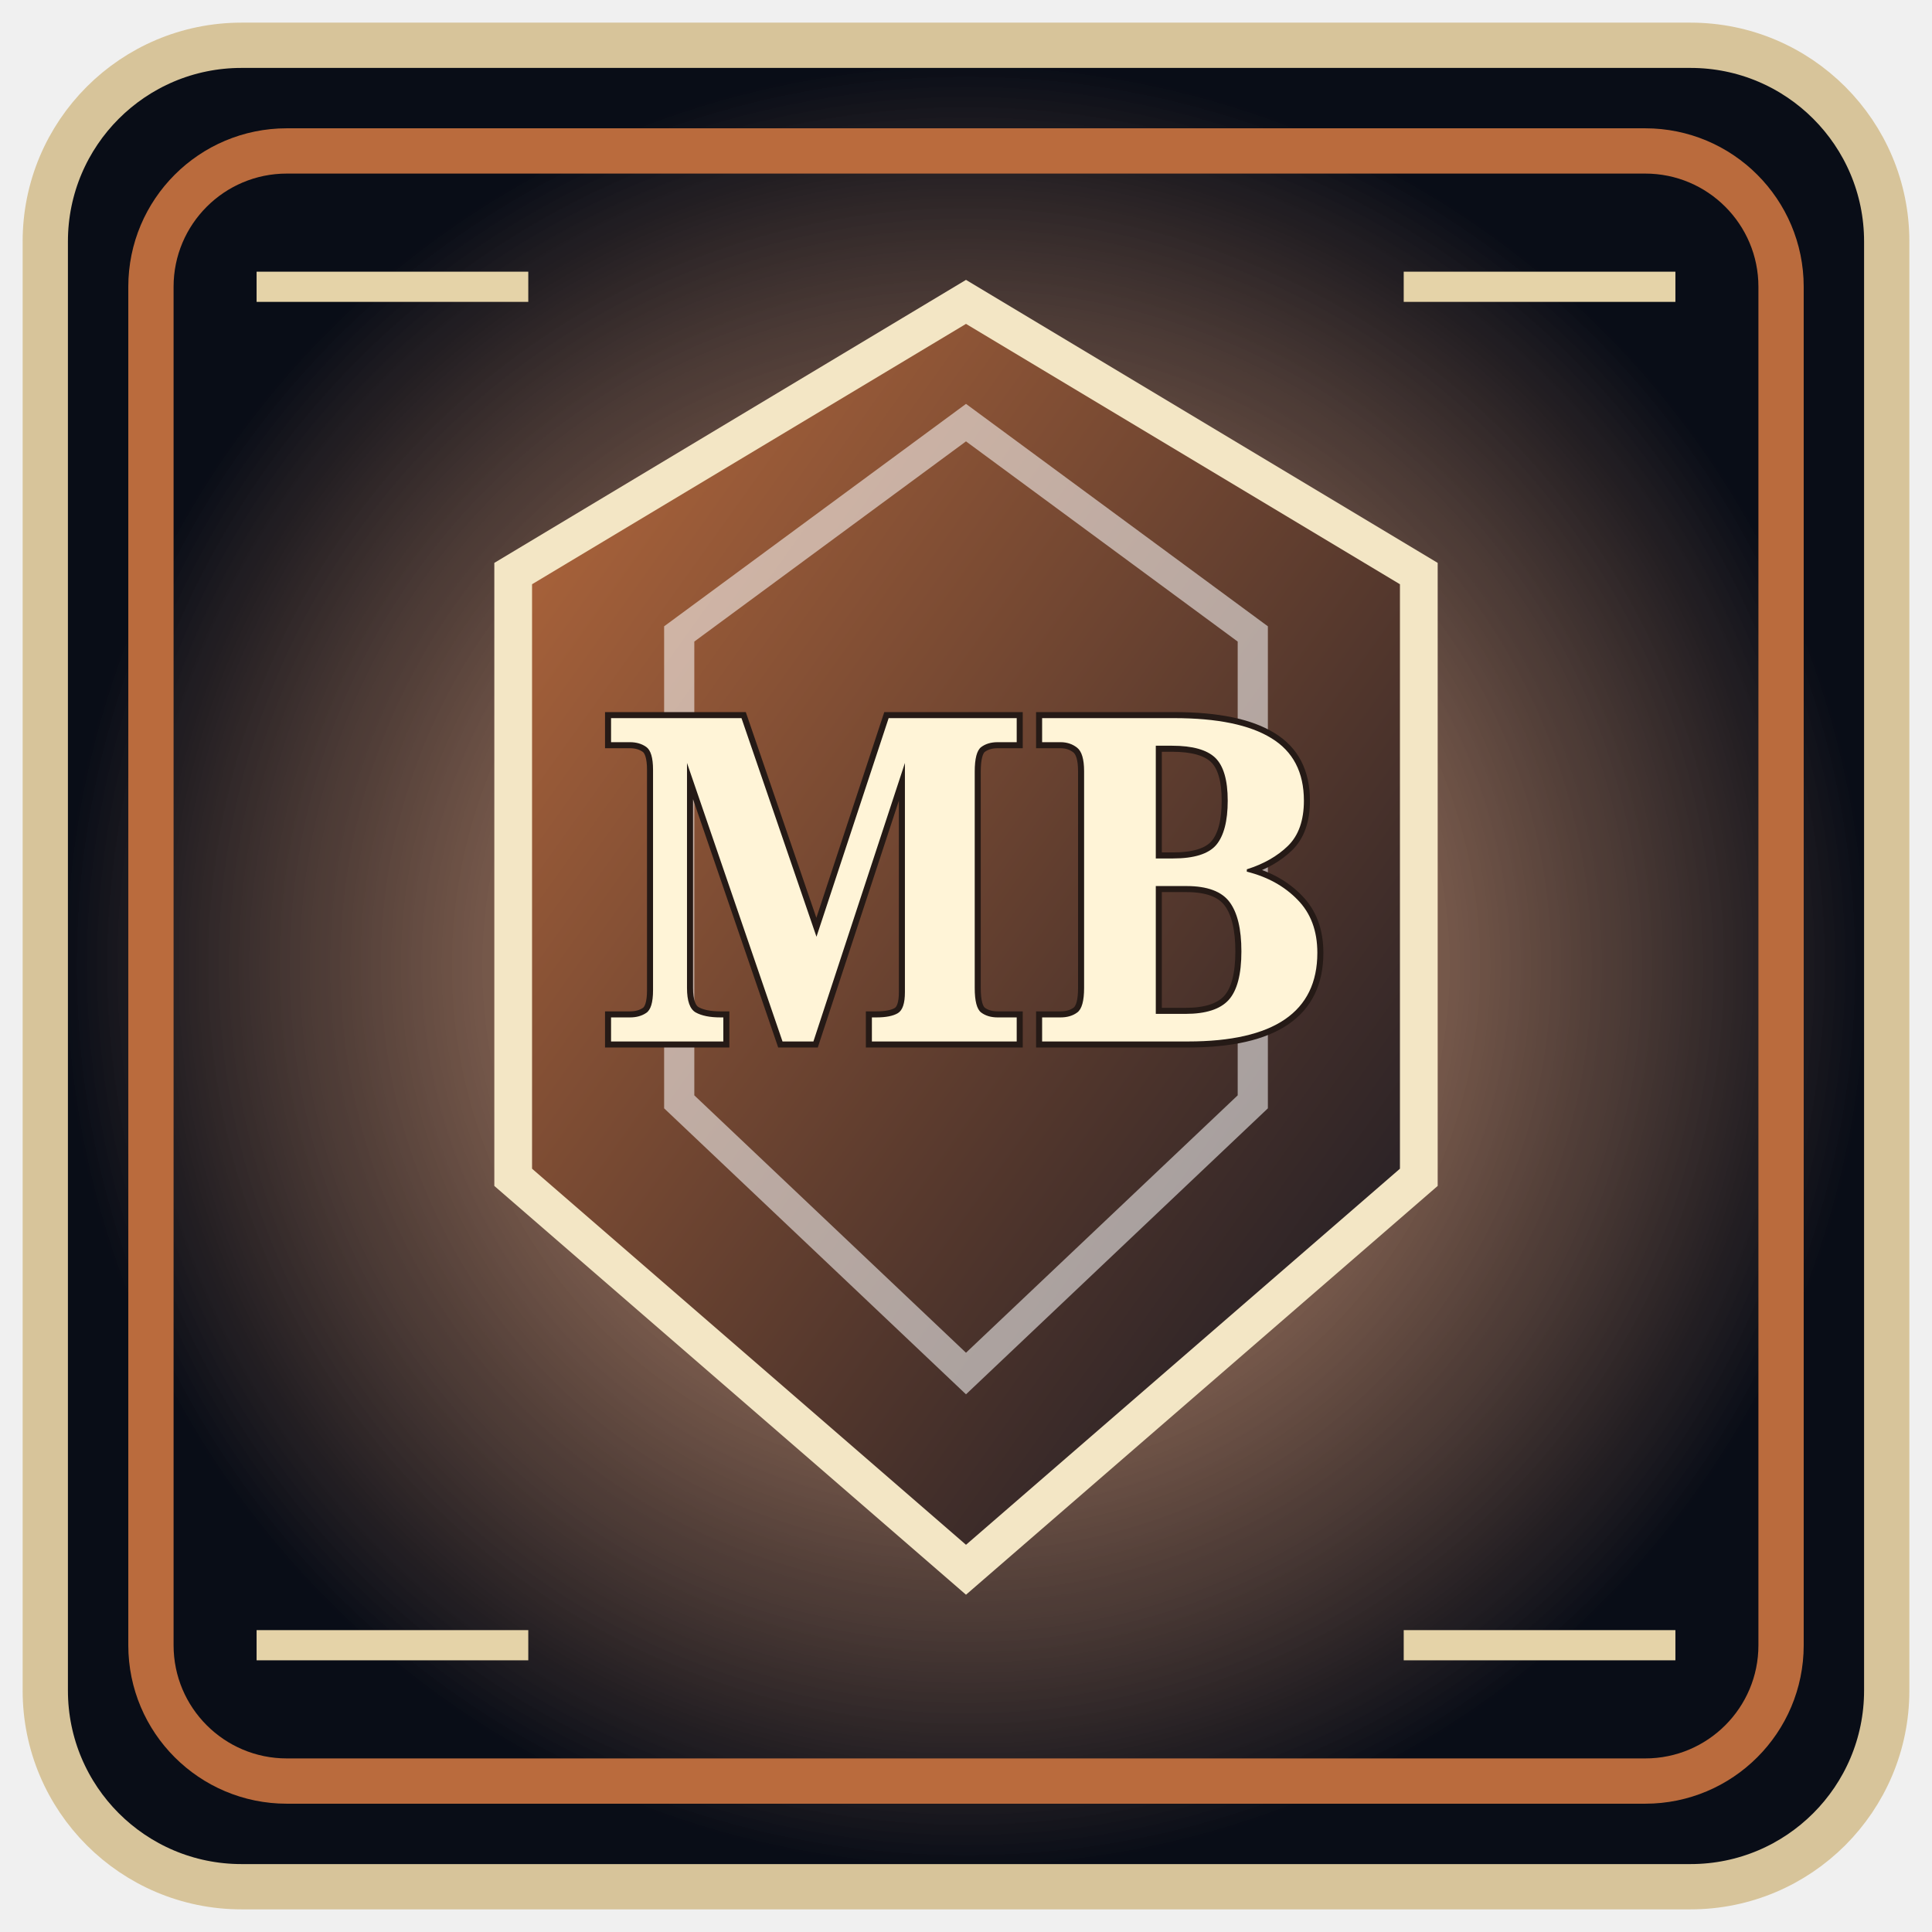
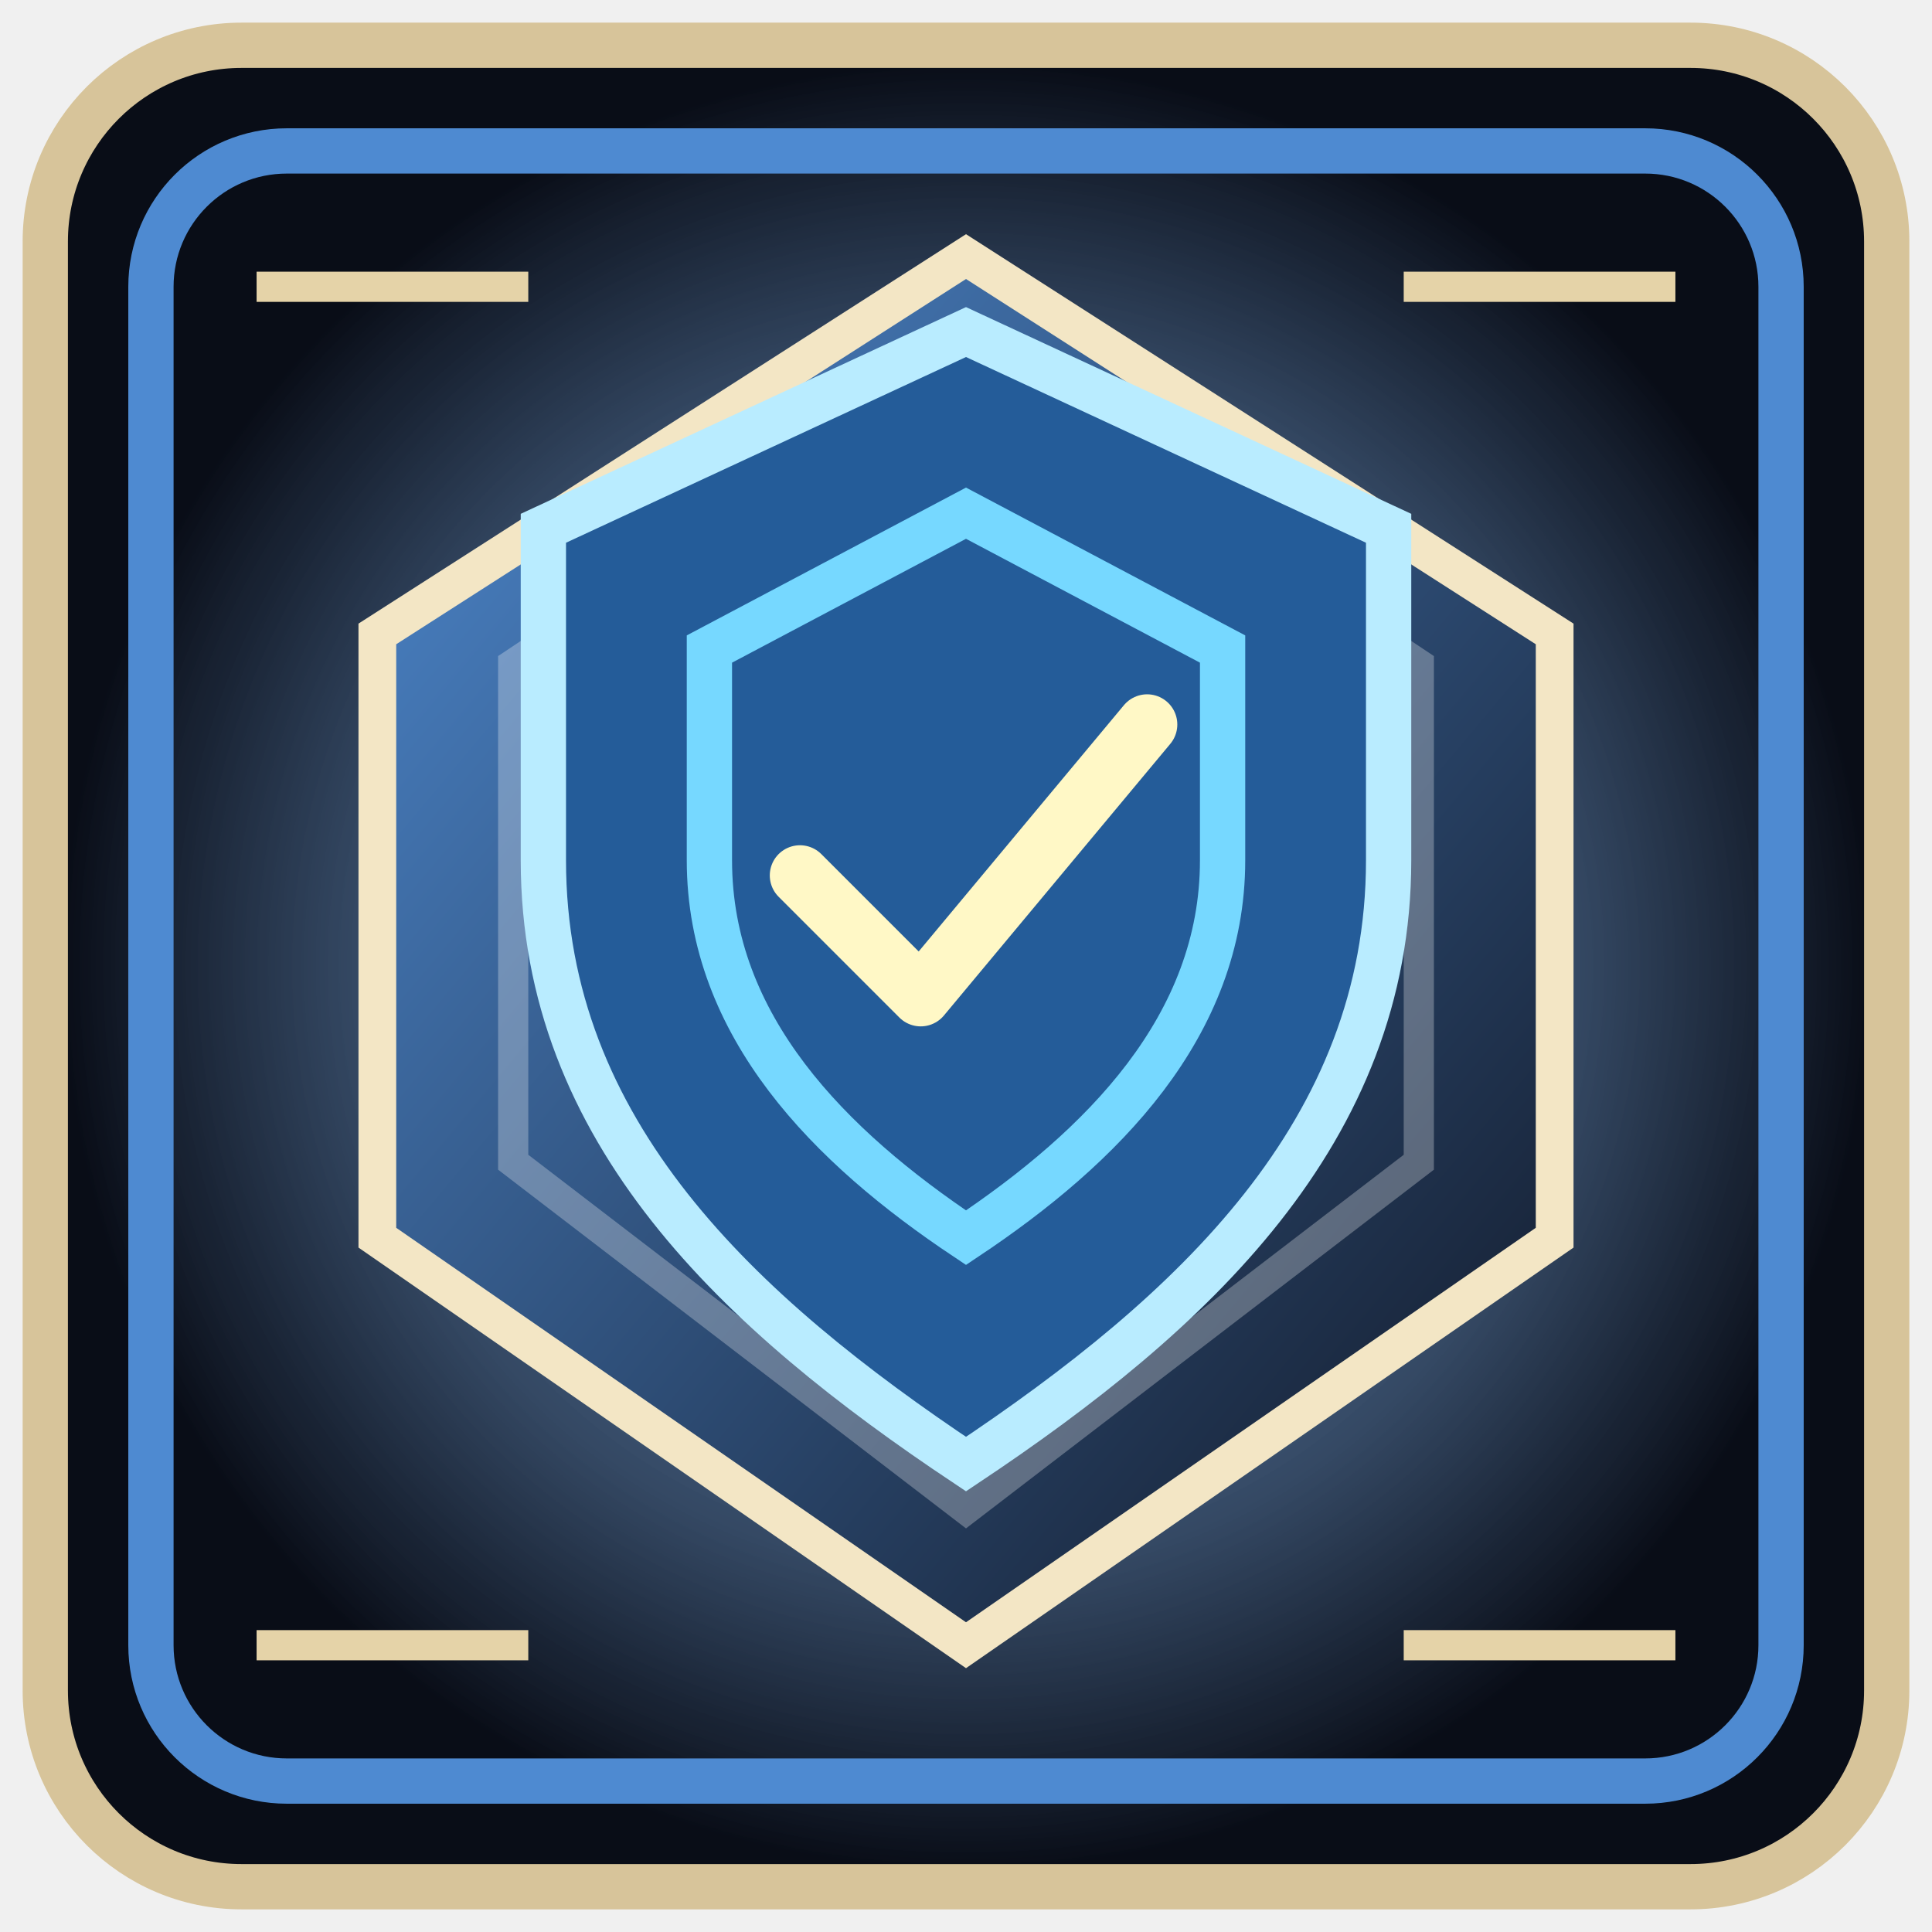
<svg xmlns="http://www.w3.org/2000/svg" width="128" height="128" viewBox="0 0 128 128">
  <defs>
-     <linearGradient id="g" x1="0" y1="0" x2="1" y2="1">
-       <stop stop-color="#ba6b3d" />
+     <linearGradient id="bg" x1="0" y1="0" x2="1" y2="1">
+       <stop stop-color="#4e8ad1" />
      <stop offset="1" stop-color="#101522" />
    </linearGradient>
-     <radialGradient id="r">
-       <stop stop-color="#ba6b3d" stop-opacity=".65" />
+     <radialGradient id="glow">
+       <stop stop-color="#4e8ad1" stop-opacity=".7" />
      <stop offset="1" stop-color="#090d17" />
    </radialGradient>
  </defs>
-   <rect x="3" y="3" width="122" height="122" rx="13" fill="url(#r)" stroke="#d7c49a" stroke-width="3" />
-   <rect x="10" y="10" width="108" height="108" rx="9" fill="none" stroke="#ba6b3d" stroke-width="3" />
-   <path d="M64 20 94 38 94 78 64 104 34 78 34 38Z" fill="url(#g)" stroke="#f3e6c5" stroke-width="2.5" />
-   <path d="M64 28 83 42 83 73 64 91 45 73 45 42Z" fill="none" stroke="#fff" stroke-opacity=".55" stroke-width="2" />
-   <text x="64" y="69" text-anchor="middle" font-family="serif" font-size="30" font-weight="bold" fill="#fff4d7" stroke="#251a16" stroke-width=".8" paint-order="stroke">MB</text>
+   <rect x="3" y="3" width="122" height="122" rx="13" fill="url(#glow)" stroke="#d7c49a" stroke-width="3" />
+   <rect x="10" y="10" width="108" height="108" rx="9" fill="none" stroke="#4e8ad1" stroke-width="3" />
+   <path d="M64 17 103 42 103 82 64 109 25 82 25 42Z" fill="url(#bg)" stroke="#f3e6c5" stroke-width="2.5" />
+   <path d="M64 24 94 44 94 77 64 100 34 77 34 44Z" fill="none" stroke="#fff" stroke-opacity=".28" stroke-width="2" />
+   <path d="M64 22 92 35v22c0 18-13 30-28 40C49 87 36 75 36 57V35Z" fill="#245c99" stroke="#b9ecff" stroke-width="3" />
+   <path d="M64 34 81 43v14c0 11-8 19-17 25-9-6-17-14-17-25V43Z" fill="none" stroke="#76d8ff" stroke-width="3" />
+   <path d="m53 58 8 8 15-18" fill="none" stroke="#fff8c6" stroke-width="4" stroke-linecap="round" stroke-linejoin="round" />
  <path d="M17 19h18M93 109h18M17 109h18M93 19h18" stroke="#e5d3a8" stroke-width="2" />
</svg>
